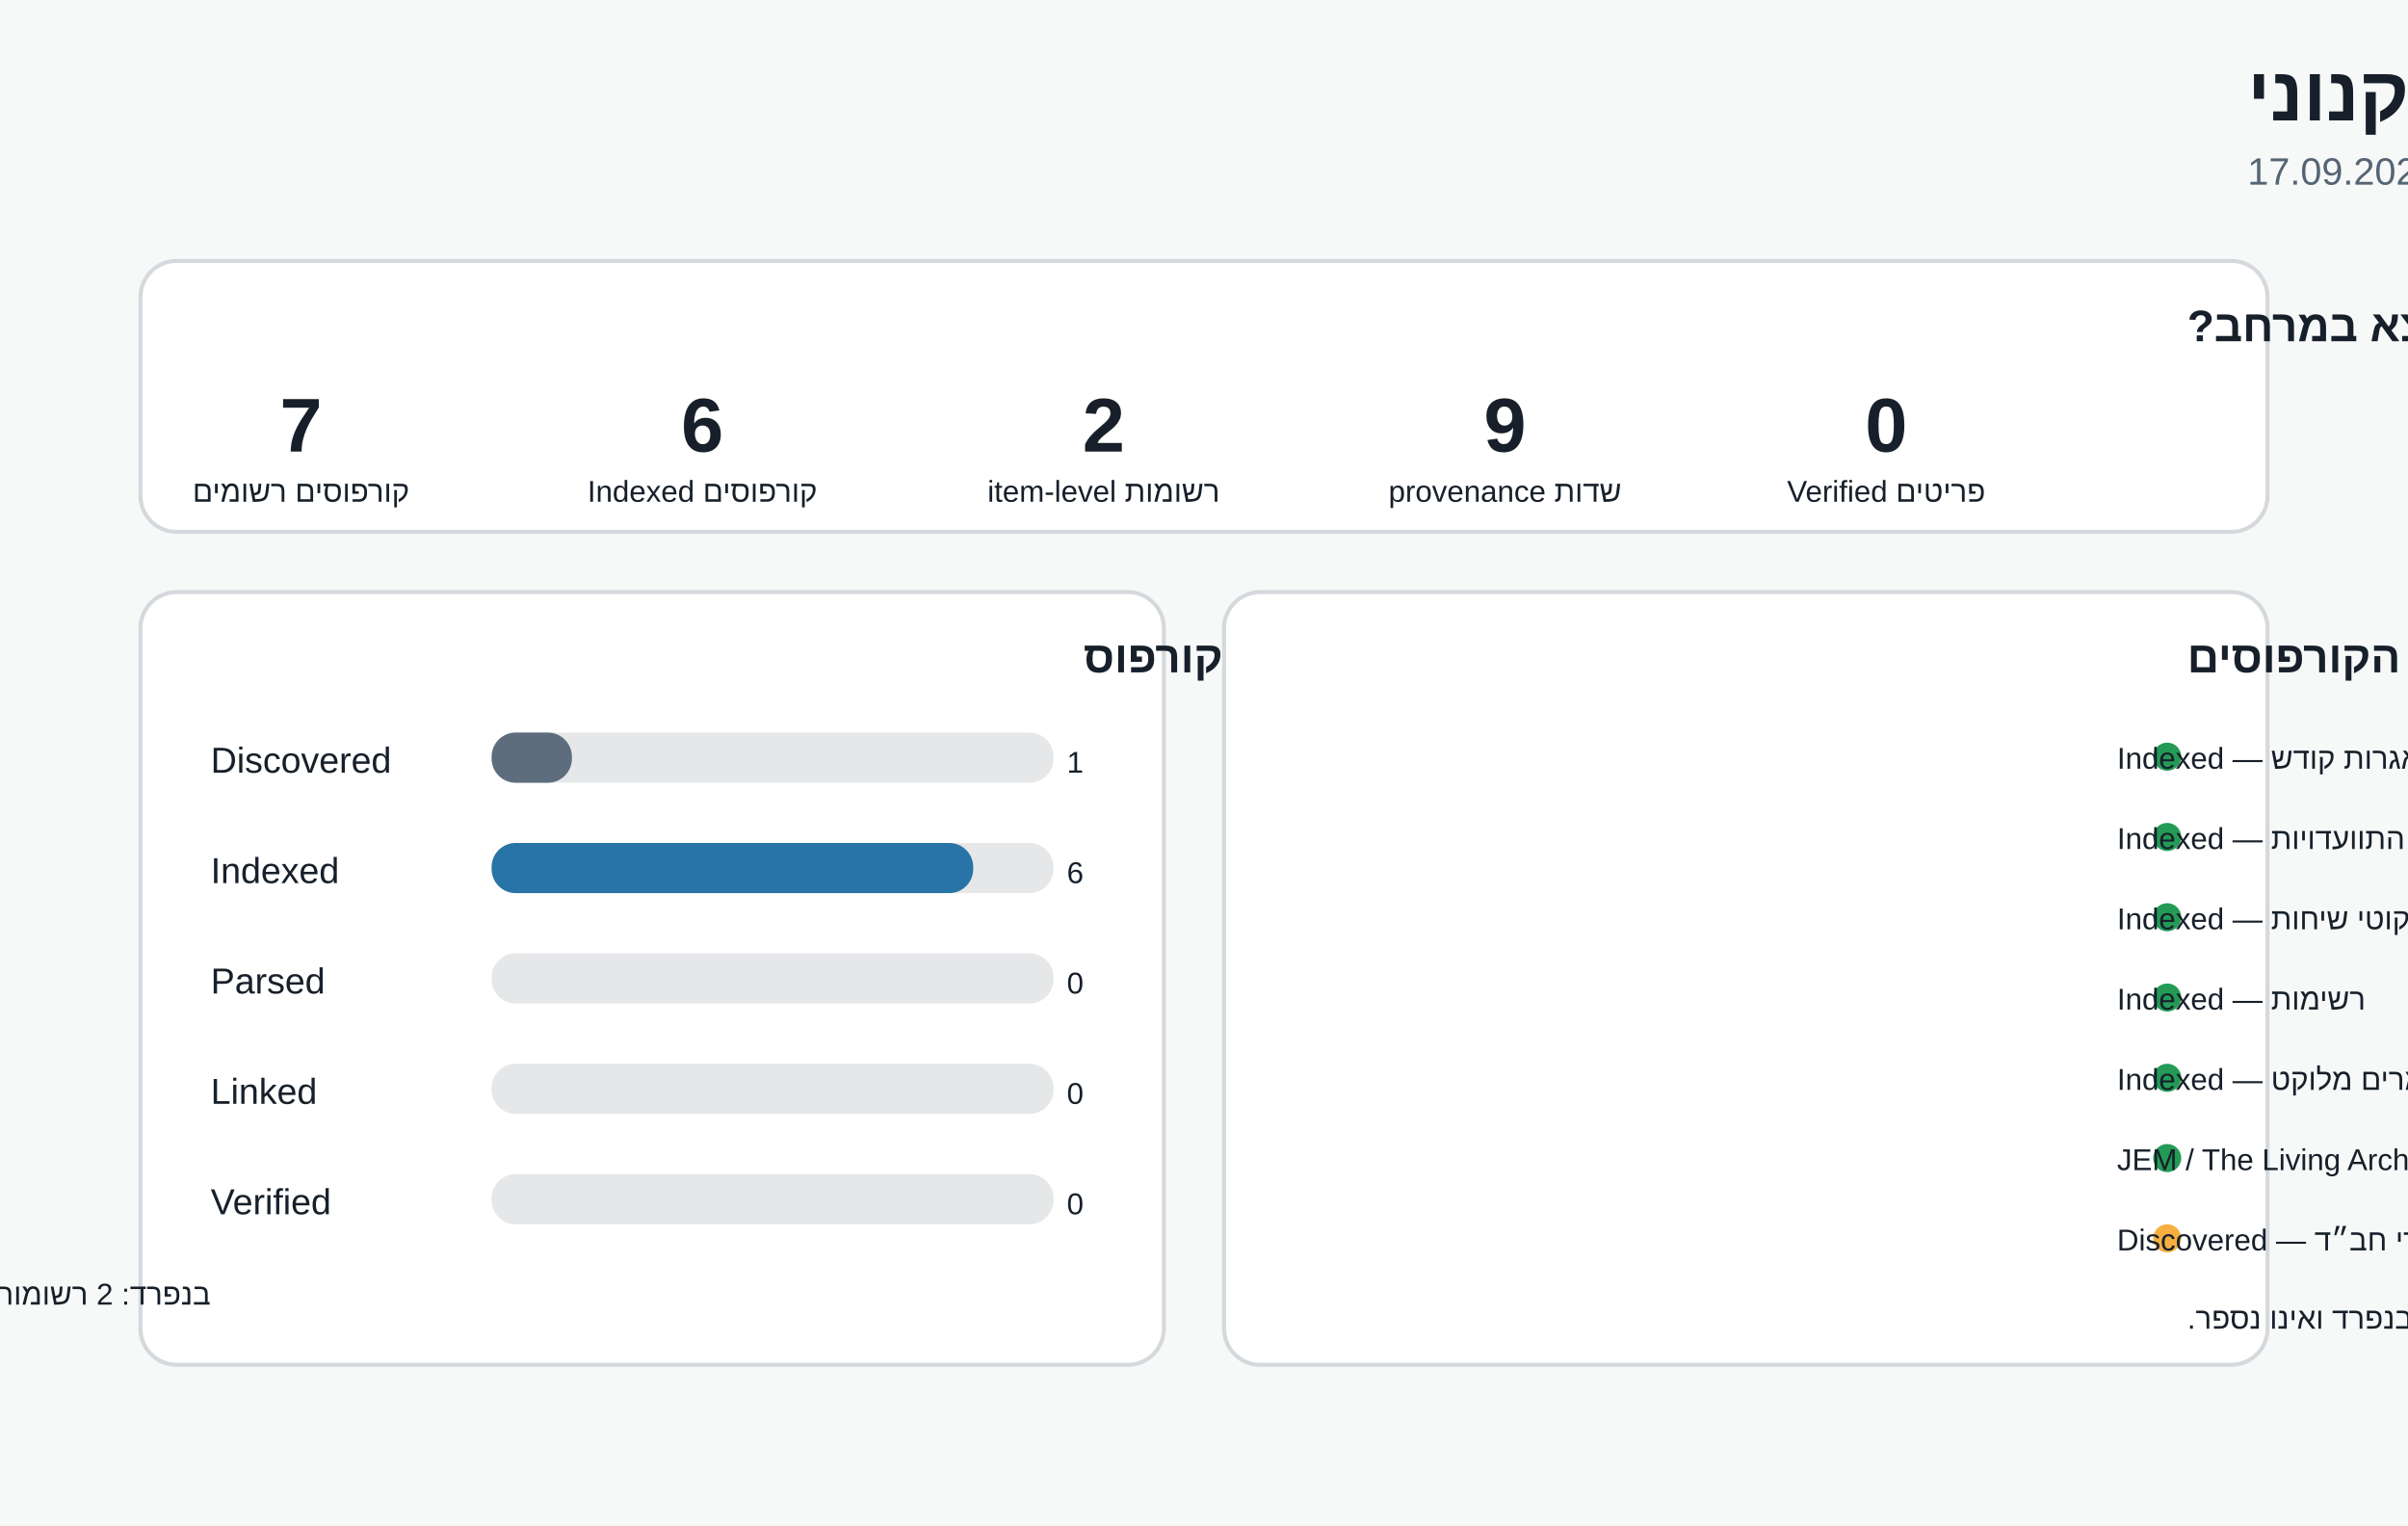
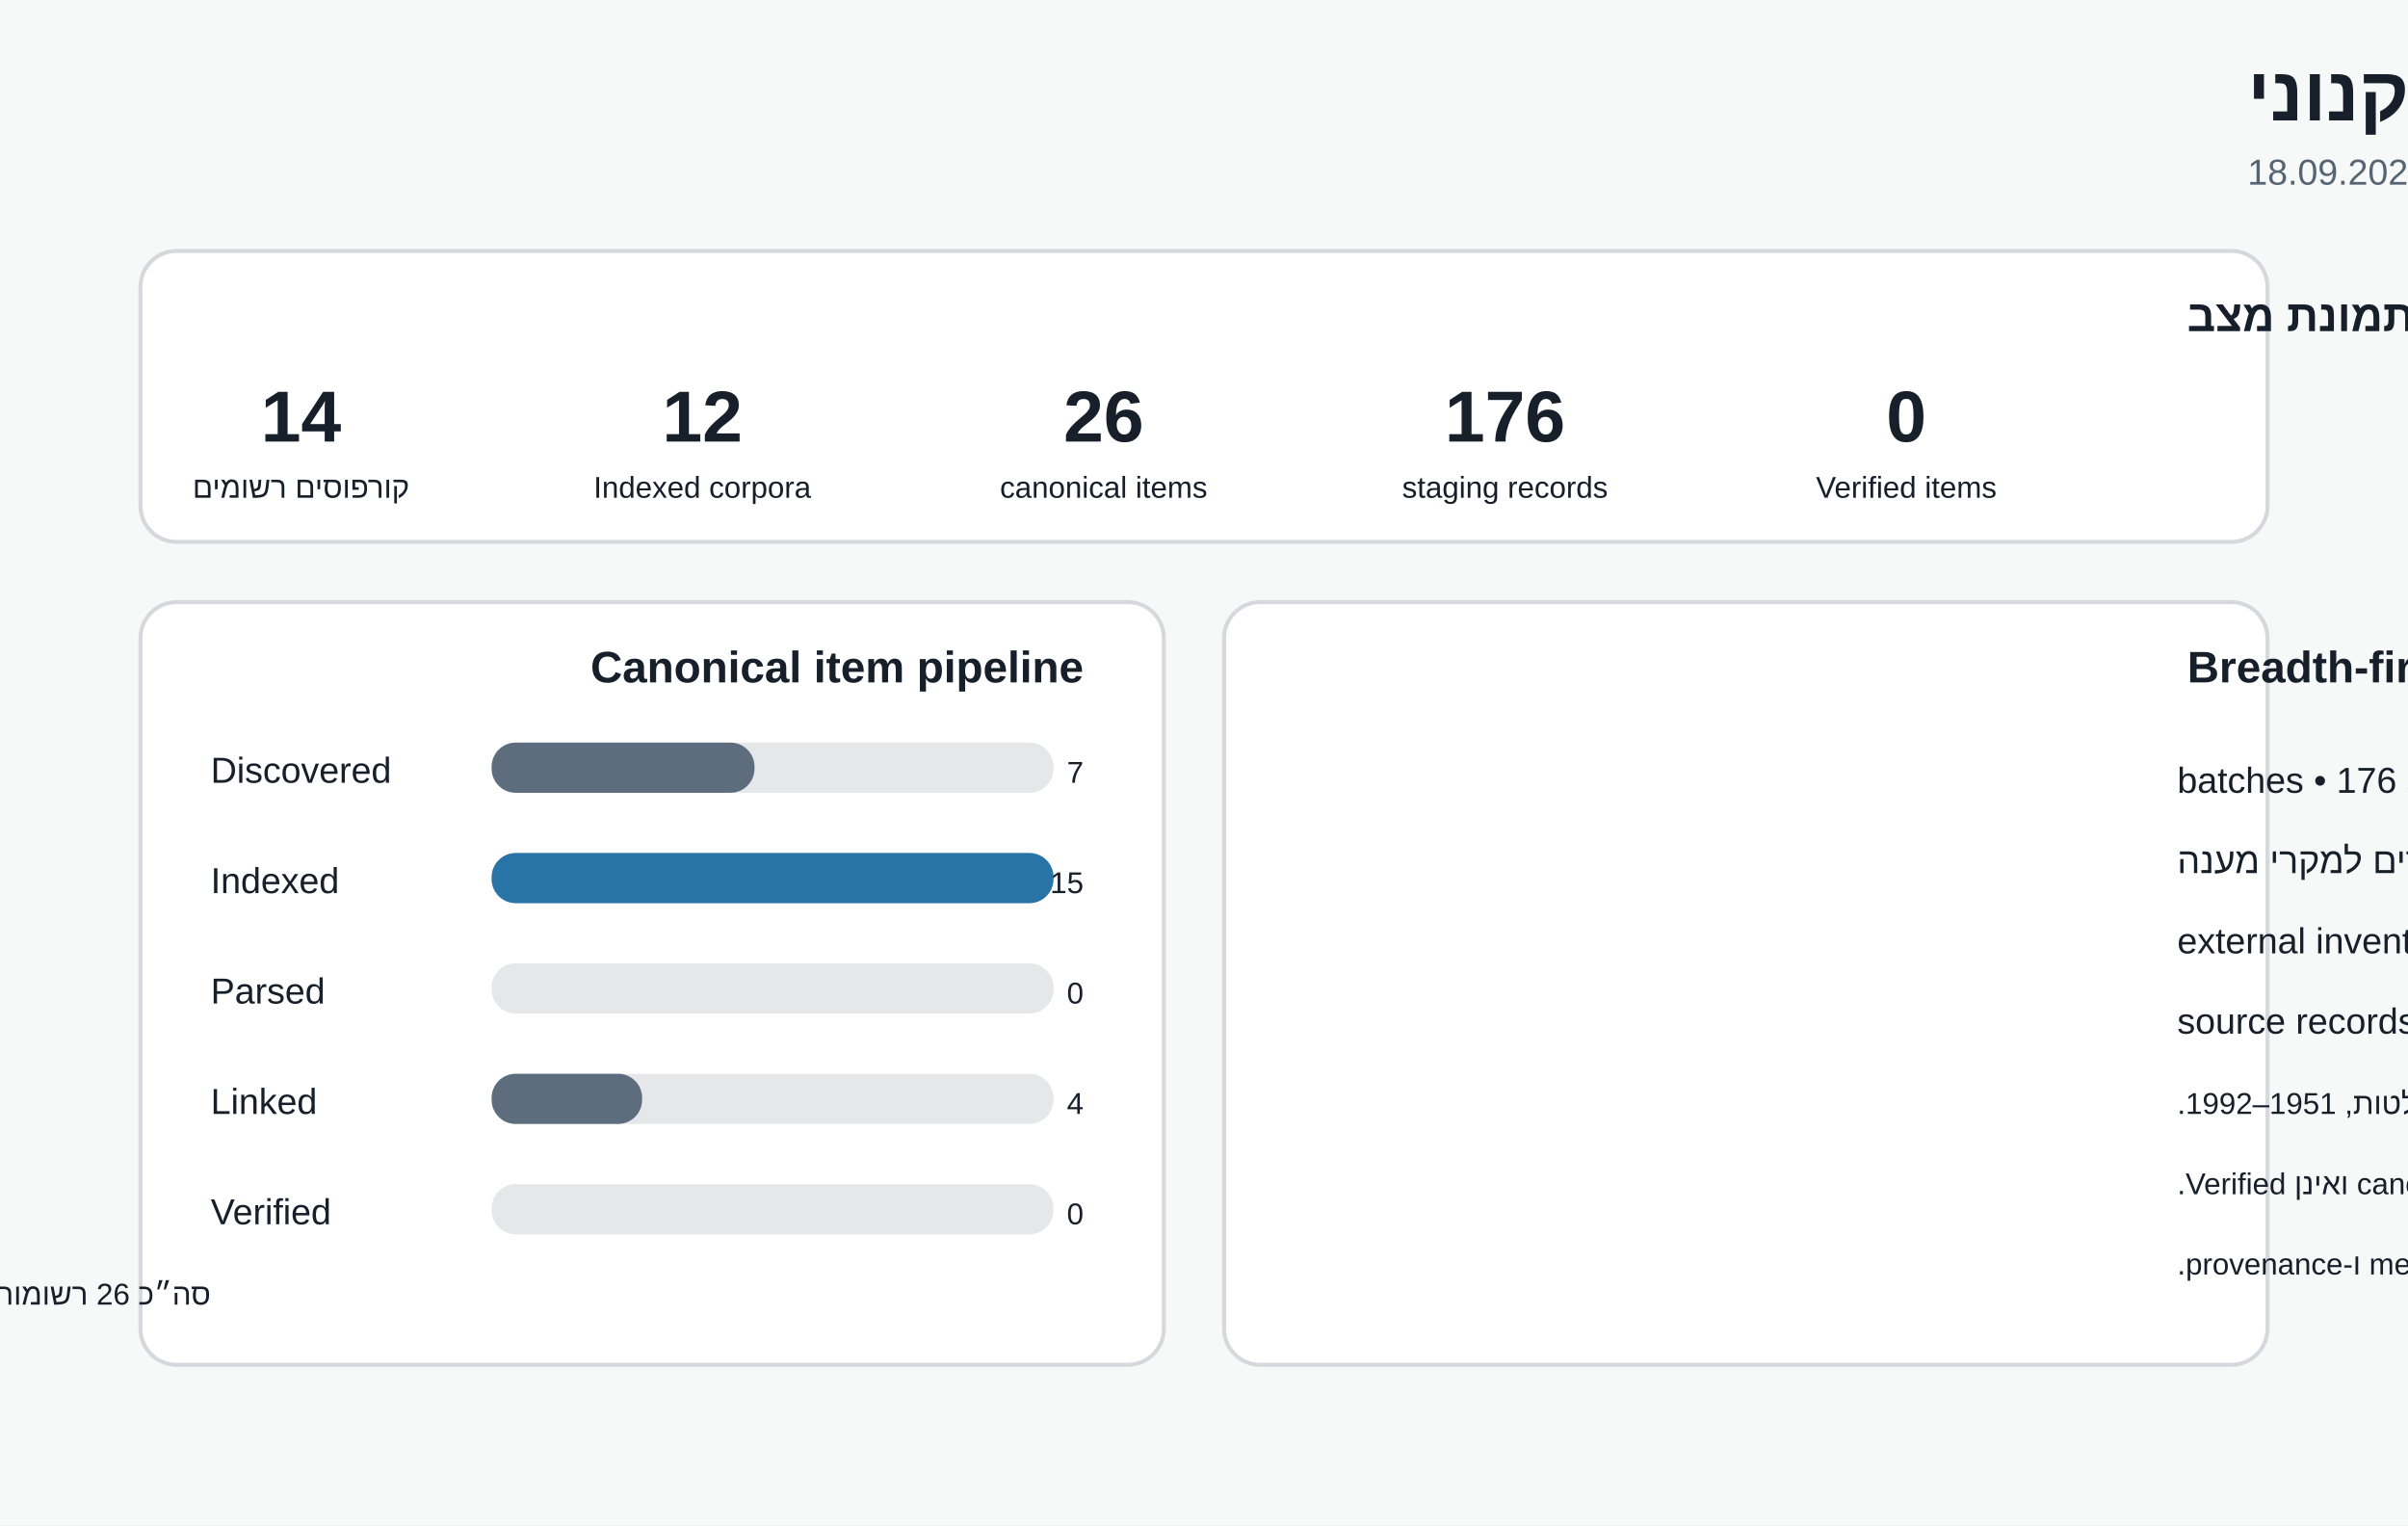
<svg xmlns="http://www.w3.org/2000/svg" width="1200" height="760" viewBox="0 0 1200 760">
-   <style>
- text{font-family:Arial,'Noto Sans Hebrew',sans-serif;fill:#17202a}.title{font-size:38px;font-weight:700}.sub{font-size:19px;fill:#566573}.h{font-size:22px;font-weight:700}.n{font-size:38px;font-weight:700}.small{font-size:15px}.label{font-size:18px}.card{fill:#fff;stroke:#d5d8dc;stroke-width:2}.bg{fill:#f7f9f9}.barbg{fill:#e5e7e9}.b1{fill:#5d6d7e}.b2{fill:#2874a6}.warn{fill:#f5b041}.ok{fill:#239b56}</style>
+   <style>text{font-family:Arial,'Noto Sans Hebrew',sans-serif;fill:#17202a}.title{font-size:38px;font-weight:700}.sub{font-size:18px;fill:#566573}.h{font-size:22px;font-weight:700}.n{font-size:36px;font-weight:700}.small{font-size:15px}.label{font-size:18px}.card{fill:#fff;stroke:#d5d8dc;stroke-width:2}.bg{fill:#f7f9f9}.barbg{fill:#e5e7e9}.b1{fill:#5d6d7e}.b2{fill:#2874a6}.warn{fill:#f5b041}.ok{fill:#239b56}</style>
  <rect class="bg" width="1200" height="760" />
  <text x="1120" y="60" text-anchor="end" class="title" direction="rtl">מענה לדורות | יקום הרבי — מצב קנוני</text>
-   <text x="1120" y="92" text-anchor="end" class="sub" direction="rtl">כל זרמי העבודה אוחדו • נתונים מגובים בלבד • 17.09.2026</text>
-   <rect x="70" y="130" width="1060" height="135" rx="18" class="card" />
-   <text x="1090" y="170" text-anchor="end" class="h" direction="rtl">מה כבר נמצא במרחב?</text>
-   <text x="150" y="225" text-anchor="middle" class="n">7</text>
-   <text x="150" y="250" text-anchor="middle" class="small" direction="rtl">קורפוסים רשומים</text>
-   <text x="350" y="225" text-anchor="middle" class="n">6</text>
-   <text x="350" y="250" text-anchor="middle" class="small" direction="rtl">קורפוסים Indexed</text>
-   <text x="550" y="225" text-anchor="middle" class="n">2</text>
-   <text x="550" y="250" text-anchor="middle" class="small" direction="rtl">רשומות item-level</text>
-   <text x="750" y="225" text-anchor="middle" class="n">9</text>
-   <text x="750" y="250" text-anchor="middle" class="small" direction="rtl">שדות provenance</text>
-   <text x="940" y="225" text-anchor="middle" class="n">0</text>
-   <text x="940" y="250" text-anchor="middle" class="small" direction="rtl">פריטים Verified</text>
-   <rect x="70" y="295" width="510" height="385" rx="18" class="card" />
-   <text x="540" y="335" text-anchor="end" class="h" direction="rtl">Pipeline — רמת קורפוס</text>
-   <text x="105" y="385" class="label">Discovered</text>
-   <rect x="245" y="365" width="280" height="25" rx="12" class="barbg" />
-   <rect x="245" y="365" width="40" height="25" rx="12" class="b1" />
-   <text x="540" y="385" text-anchor="end" class="small">1</text>
-   <text x="105" y="440" class="label">Indexed</text>
-   <rect x="245" y="420" width="280" height="25" rx="12" class="barbg" />
-   <rect x="245" y="420" width="240" height="25" rx="12" class="b2" />
-   <text x="540" y="440" text-anchor="end" class="small">6</text>
-   <text x="105" y="495" class="label">Parsed</text>
-   <rect x="245" y="475" width="280" height="25" rx="12" class="barbg" />
-   <text x="540" y="495" text-anchor="end" class="small">0</text>
-   <text x="105" y="550" class="label">Linked</text>
-   <rect x="245" y="530" width="280" height="25" rx="12" class="barbg" />
-   <text x="540" y="550" text-anchor="end" class="small">0</text>
-   <text x="105" y="605" class="label">Verified</text>
-   <rect x="245" y="585" width="280" height="25" rx="12" class="barbg" />
-   <text x="540" y="605" text-anchor="end" class="small">0</text>
-   <text x="105" y="650" class="small" direction="rtl">בנפרד: 2 רשומות item-level נמצאות כעת בשלב Indexed.</text>
-   <rect x="610" y="295" width="520" height="385" rx="18" class="card" />
-   <text x="1090" y="335" text-anchor="end" class="h" direction="rtl">מפת הקורפוסים</text>
-   <circle cx="1080" cy="377" r="7" class="ok" />
-   <text x="1055" y="383" text-anchor="end" class="small" direction="rtl">אגרות קודש — Indexed</text>
-   <circle cx="1080" cy="417" r="7" class="ok" />
-   <text x="1055" y="423" text-anchor="end" class="small" direction="rtl">תורת מנחם – התוועדויות — Indexed</text>
-   <circle cx="1080" cy="457" r="7" class="ok" />
-   <text x="1055" y="463" text-anchor="end" class="small" direction="rtl">לקוטי שיחות — Indexed</text>
-   <circle cx="1080" cy="497" r="7" class="ok" />
-   <text x="1055" y="503" text-anchor="end" class="small" direction="rtl">רשימות — Indexed</text>
-   <circle cx="1080" cy="537" r="7" class="ok" />
-   <text x="1055" y="543" text-anchor="end" class="small" direction="rtl">ספר המאמרים מלוקט — Indexed</text>
-   <circle cx="1080" cy="577" r="7" class="ok" />
-   <text x="1055" y="583" text-anchor="end" class="small" direction="rtl">JEM / The Living Archive — Indexed</text>
-   <circle cx="1080" cy="617" r="7" class="warn" />
-   <text x="1055" y="623" text-anchor="end" class="small" direction="rtl">ספריית אגודת חסידי חב״ד — Discovered</text>
-   <text x="1090" y="662" text-anchor="end" class="small" direction="rtl">Legacy לא מגובה נשמר בנפרד ואינו נספר.</text>
+   <text x="1120" y="92" text-anchor="end" class="sub" direction="rtl">נתונים מגובים בלבד • staging נפרד מהקנון • 18.09.2026</text>
+   <rect x="70" y="125" width="1060" height="145" rx="18" class="card" />
+   <text x="1090" y="165" text-anchor="end" class="h" direction="rtl">תמונת מצב</text>
+   <text x="150" y="220" text-anchor="middle" class="n">14</text>
+   <text x="150" y="248" text-anchor="middle" class="small" direction="rtl">קורפוסים רשומים</text>
+   <text x="350" y="220" text-anchor="middle" class="n">12</text>
+   <text x="350" y="248" text-anchor="middle" class="small">Indexed corpora</text>
+   <text x="550" y="220" text-anchor="middle" class="n">26</text>
+   <text x="550" y="248" text-anchor="middle" class="small">canonical items</text>
+   <text x="750" y="220" text-anchor="middle" class="n">176</text>
+   <text x="750" y="248" text-anchor="middle" class="small">staging records</text>
+   <text x="950" y="220" text-anchor="middle" class="n">0</text>
+   <text x="950" y="248" text-anchor="middle" class="small">Verified items</text>
+   <rect x="70" y="300" width="510" height="380" rx="18" class="card" />
+   <text x="540" y="340" text-anchor="end" class="h">Canonical item pipeline</text>
+   <text x="105" y="390" class="label">Discovered</text>
+   <rect x="245" y="370" width="280" height="25" rx="12" class="barbg" />
+   <rect x="245" y="370" width="131" height="25" rx="12" class="b1" />
+   <text x="540" y="390" text-anchor="end" class="small">7</text>
+   <text x="105" y="445" class="label">Indexed</text>
+   <rect x="245" y="425" width="280" height="25" rx="12" class="barbg" />
+   <rect x="245" y="425" width="280" height="25" rx="12" class="b2" />
+   <text x="540" y="445" text-anchor="end" class="small">15</text>
+   <text x="105" y="500" class="label">Parsed</text>
+   <rect x="245" y="480" width="280" height="25" rx="12" class="barbg" />
+   <text x="540" y="500" text-anchor="end" class="small">0</text>
+   <text x="105" y="555" class="label">Linked</text>
+   <rect x="245" y="535" width="280" height="25" rx="12" class="barbg" />
+   <rect x="245" y="535" width="75" height="25" rx="12" class="b1" />
+   <text x="540" y="555" text-anchor="end" class="small">4</text>
+   <text x="105" y="610" class="label">Verified</text>
+   <rect x="245" y="590" width="280" height="25" rx="12" class="barbg" />
+   <text x="540" y="610" text-anchor="end" class="small">0</text>
+   <text x="105" y="650" class="small" direction="rtl">סה״כ 26 רשומות item-level קנוניות.</text>
+   <rect x="610" y="300" width="520" height="380" rx="18" class="card" />
+   <text x="1090" y="340" text-anchor="end" class="h" direction="rtl">Breadth-first discovery</text>
+   <text x="1085" y="395" text-anchor="end" class="label" direction="rtl">19 batches • 176 staging records</text>
+   <text x="1085" y="435" text-anchor="end" class="label" direction="rtl">167 מועמדים למקרי מענה</text>
+   <text x="1085" y="475" text-anchor="end" class="label" direction="rtl">3 external inventory manifests</text>
+   <text x="1085" y="515" text-anchor="end" class="label" direction="rtl">לפחות 25,906 source records / manifestations</text>
+   <text x="1085" y="555" text-anchor="end" class="small" direction="rtl">חדש: Sichos Kodesh Audio — יותר מ־4,700 הקלטות, 1951–1992.</text>
+   <text x="1085" y="595" text-anchor="end" class="small" direction="rtl">ספירות inventory אינן canonical items ואינן Verified.</text>
+   <text x="1085" y="635" text-anchor="end" class="small" direction="rtl">מדיה מוגנת אינה מועתקת; נשמרים metadata, locators ו-provenance.</text>
</svg>
